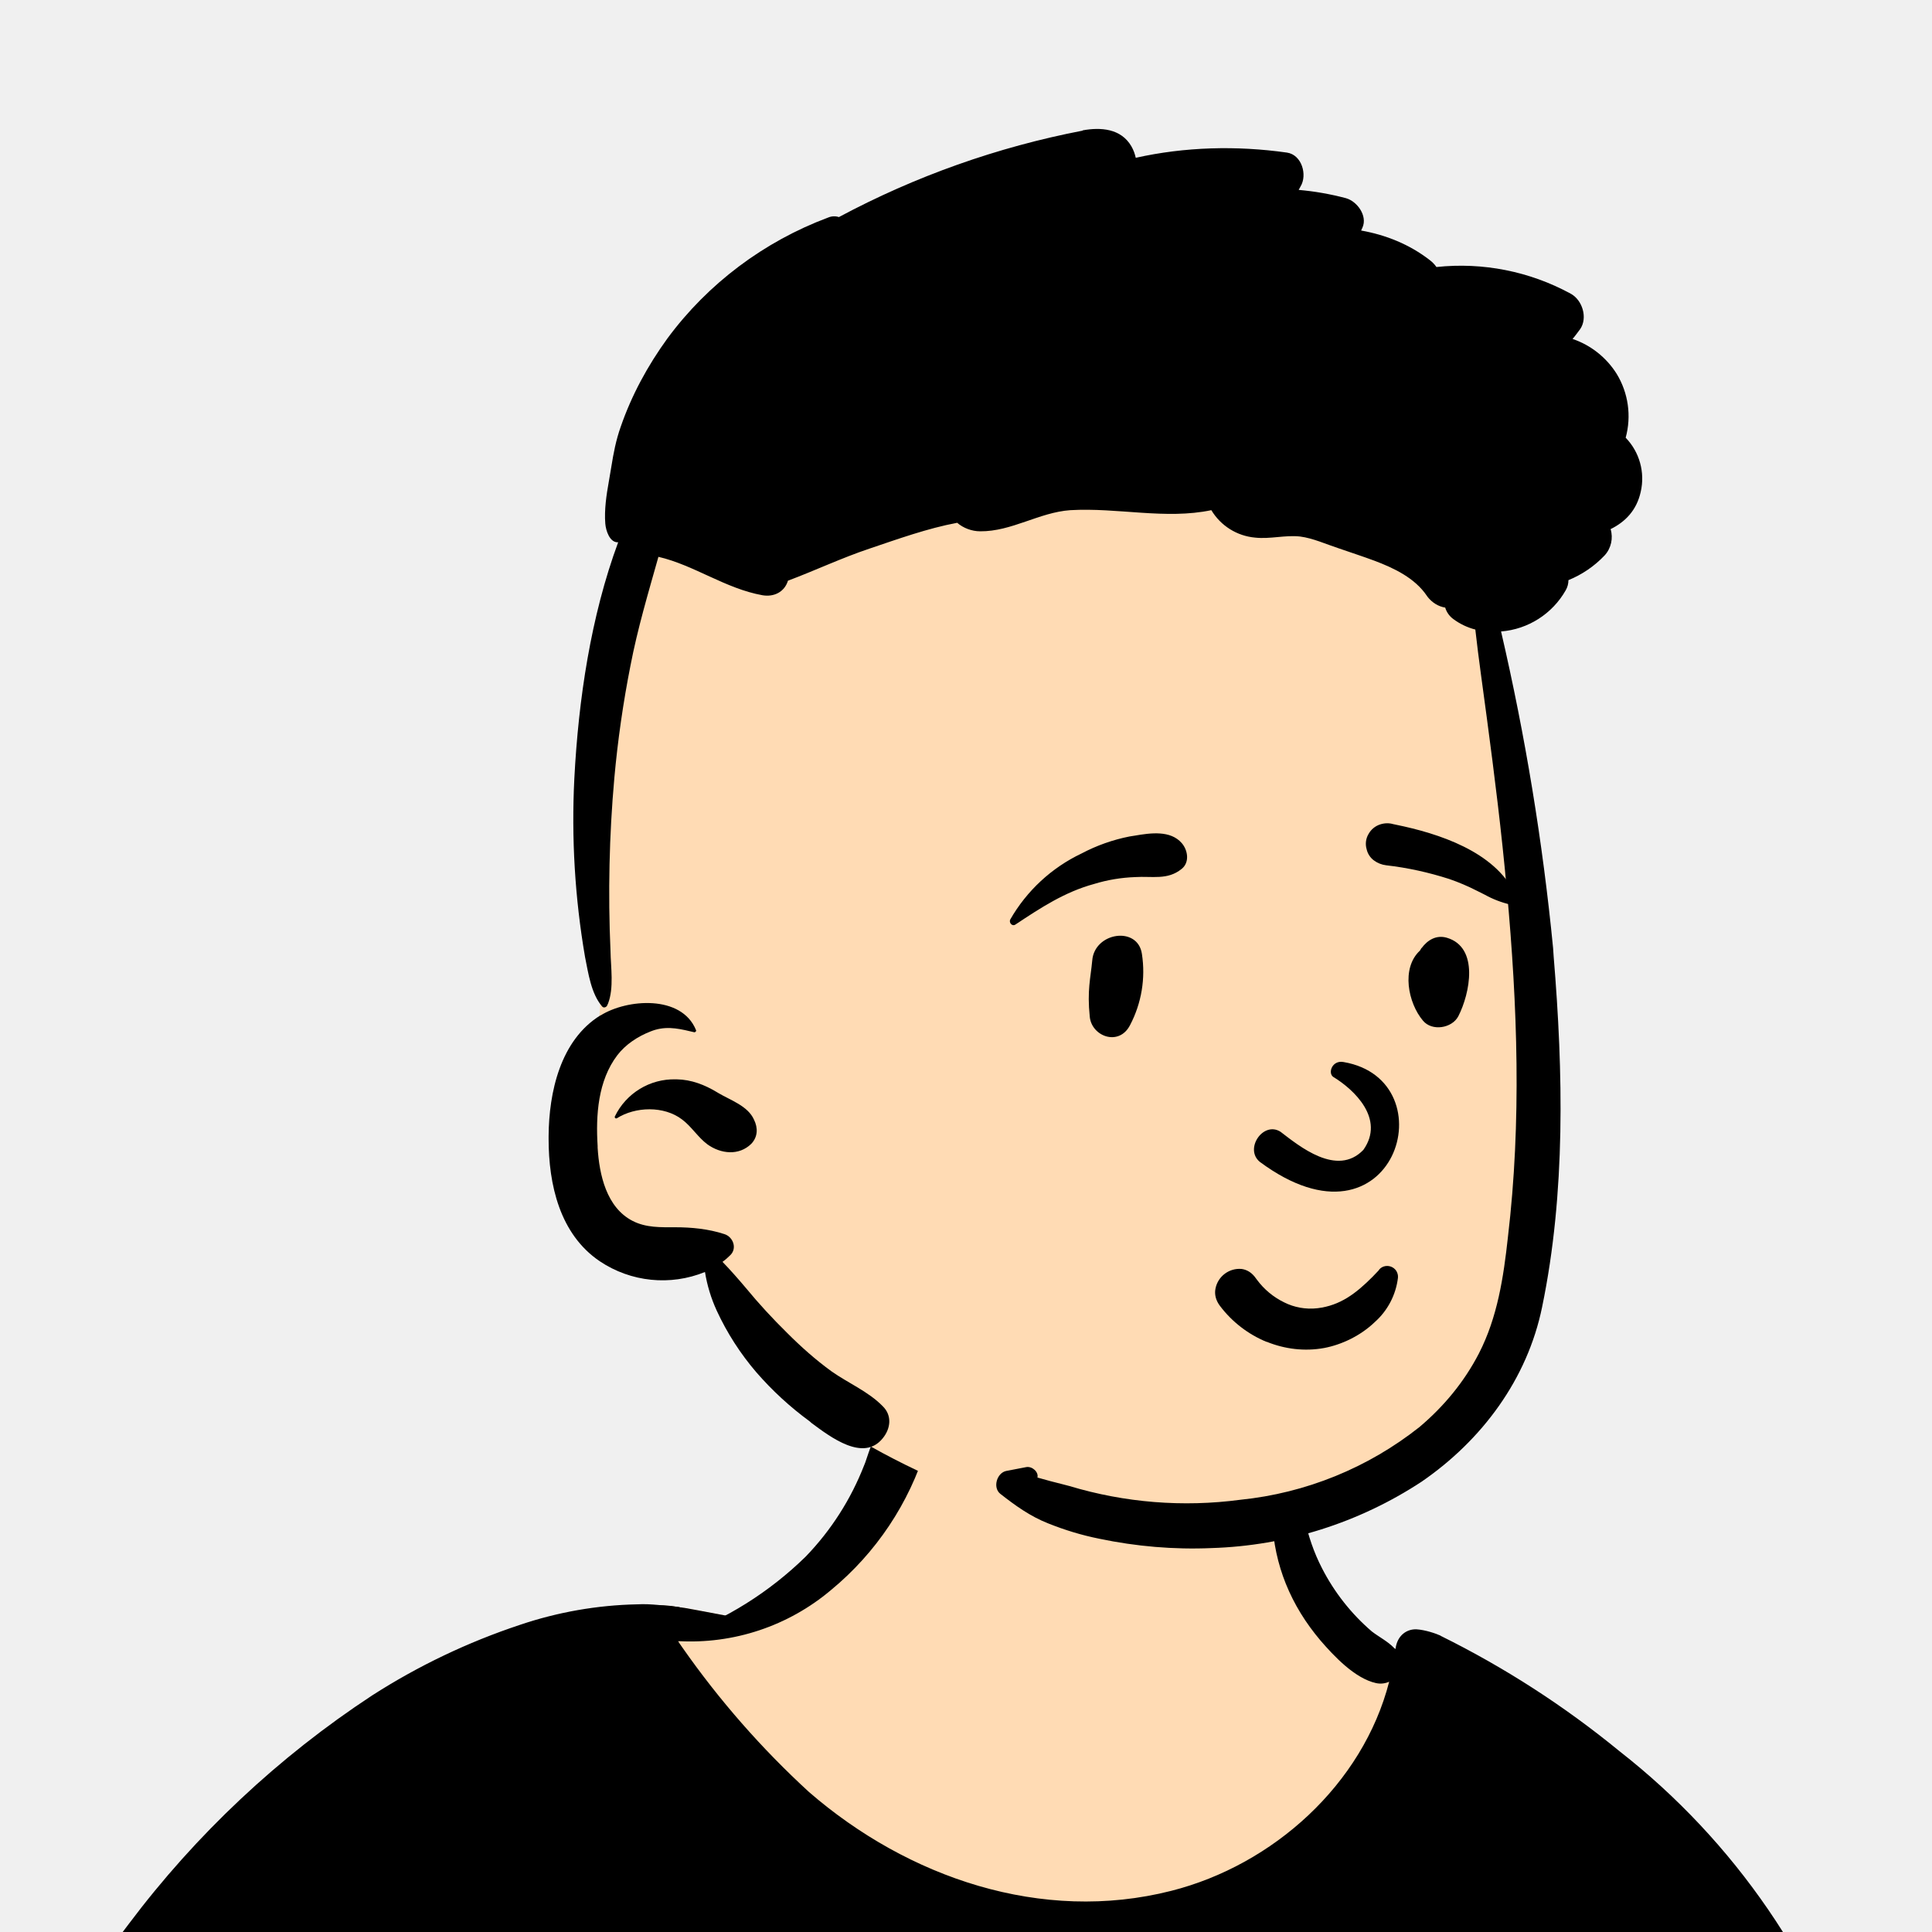
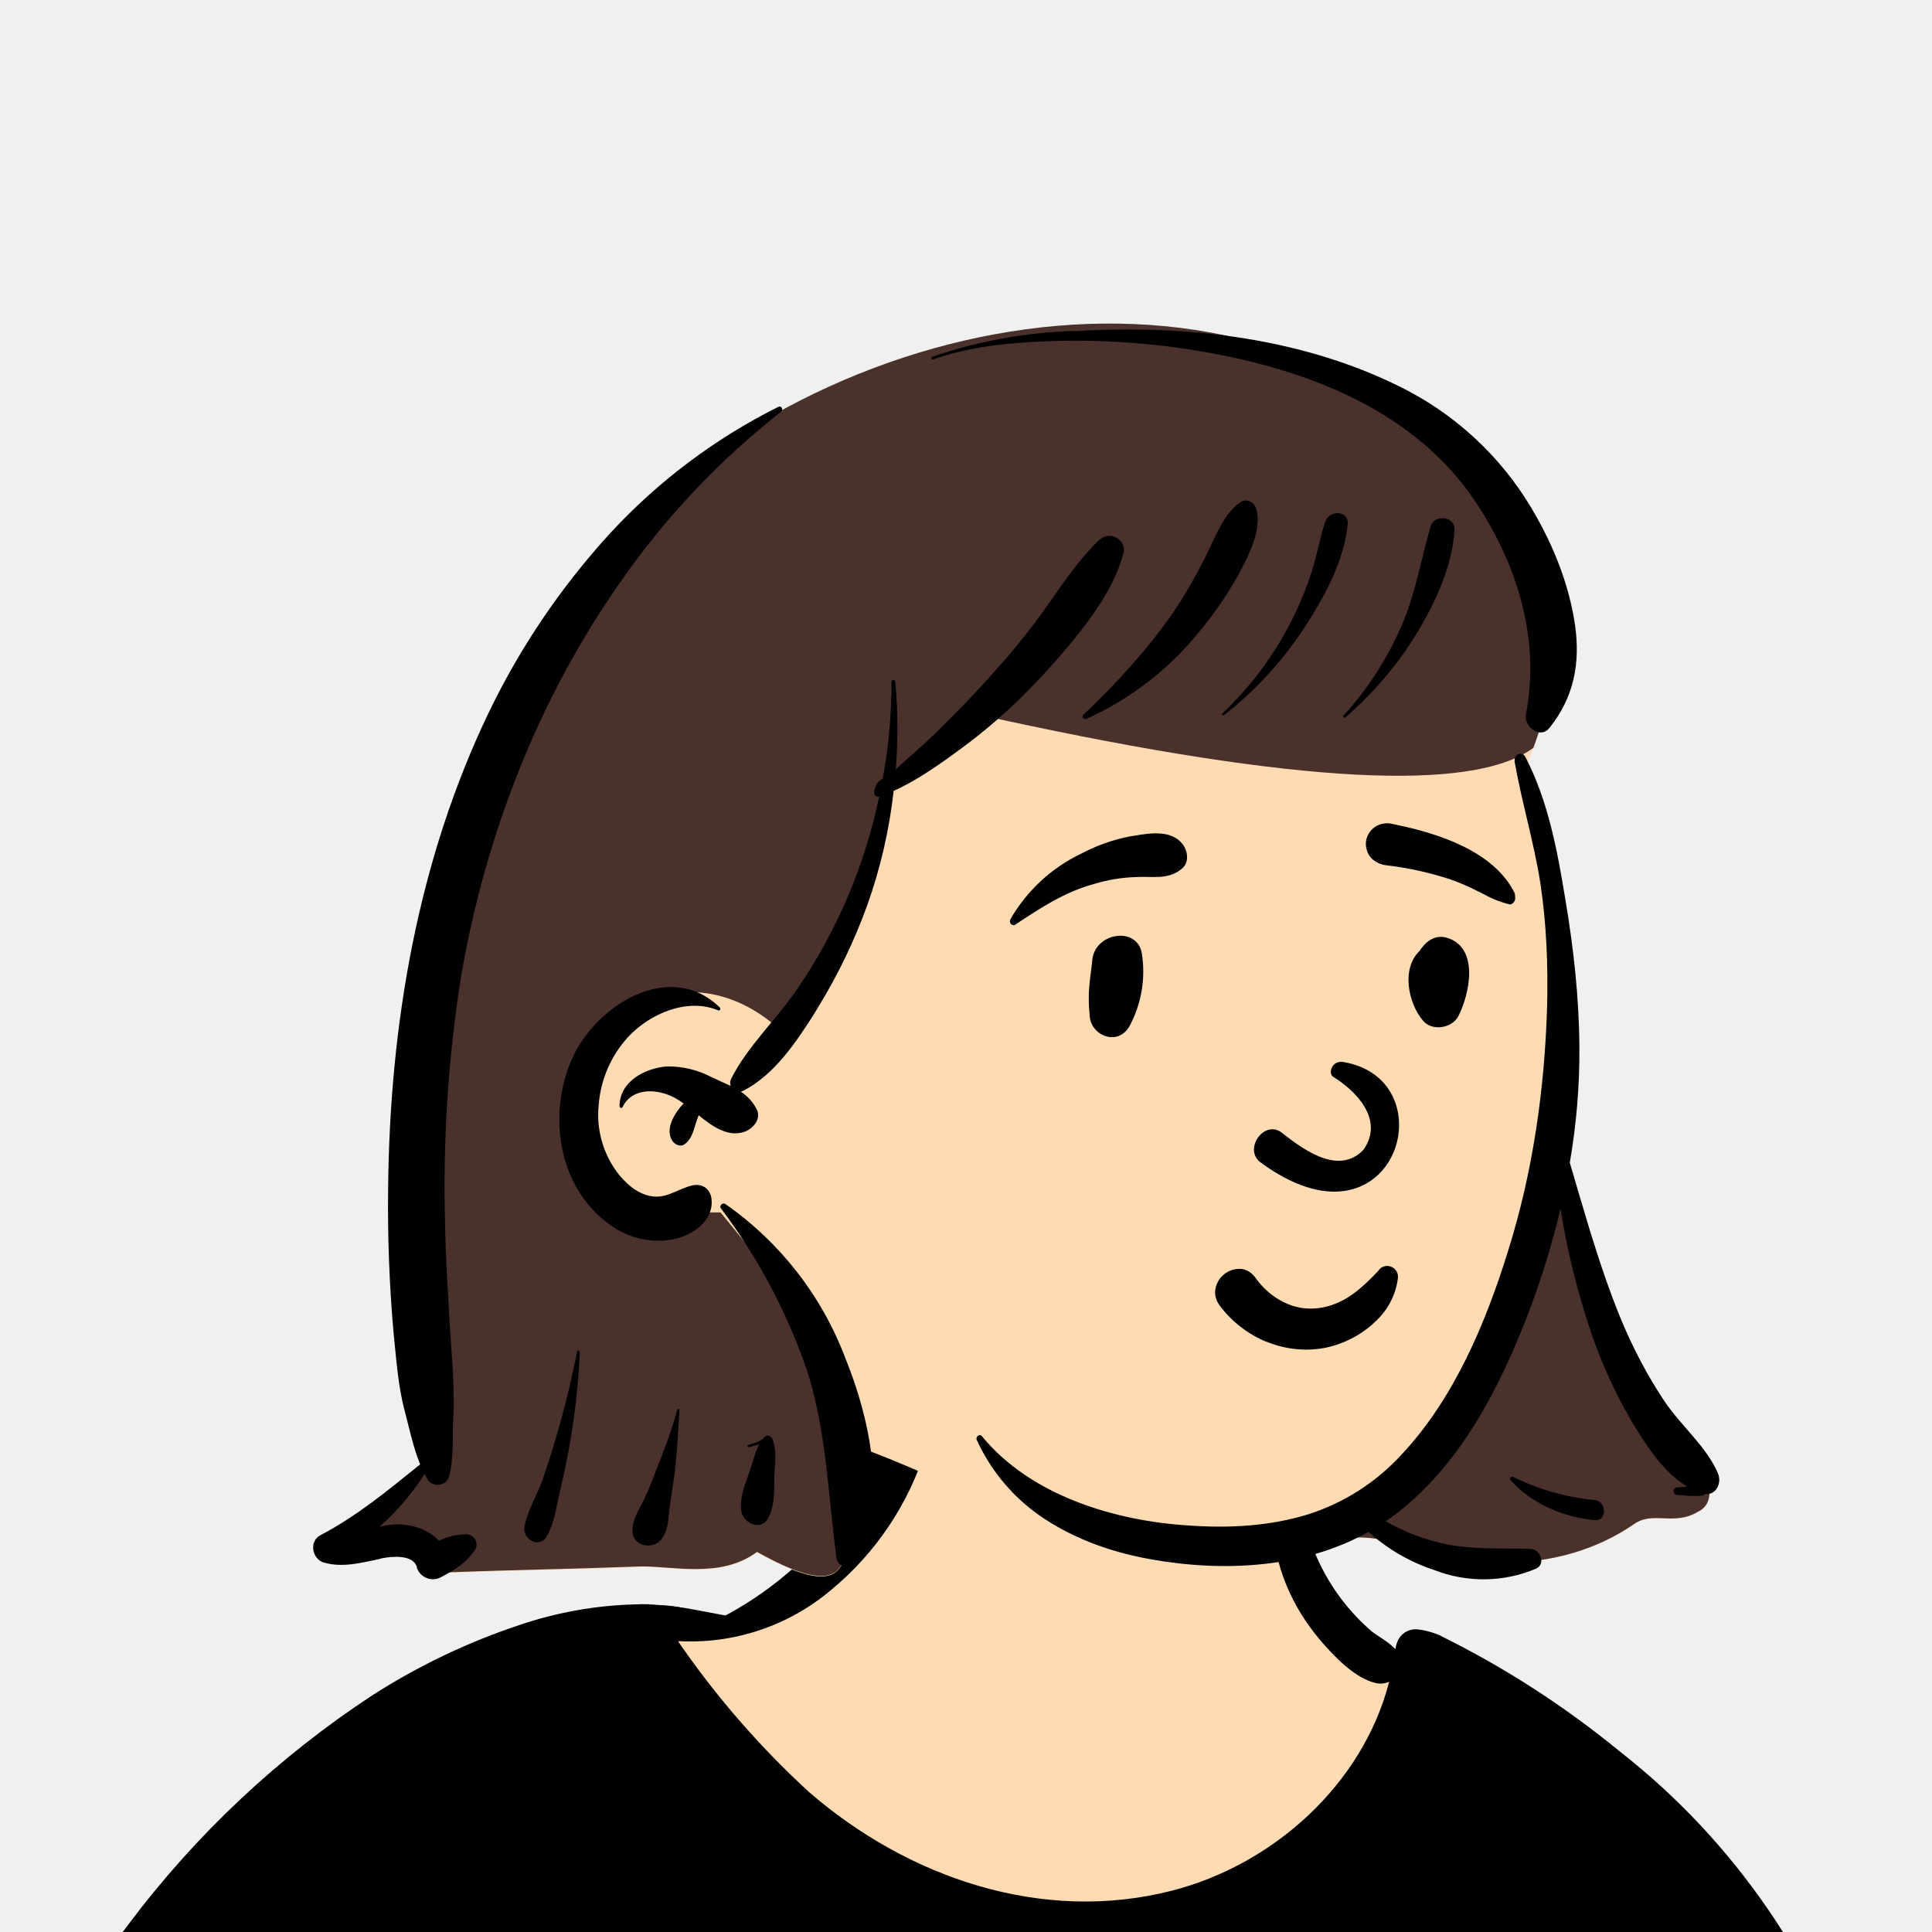
<svg xmlns="http://www.w3.org/2000/svg" viewBox="0 0 704 704" fill="none" shape-rendering="auto">
  <mask id="peep-04-mask">
    <rect width="704" height="704" rx="0" ry="0" x="0" y="0" fill="#fff" />
  </mask>
  <g mask="url(#peep-04-mask)">
    <g fill-rule="evenodd" clip-rule="evenodd">
      <path d="M705.3 1074a2351.1 2351.1 0 0 1-15.6-101c-1-7.7-2.5-16.4 2.7-22 7.3-8 14-14.8 14.8-26.2.8-10.7-2.8-22.4-5-32.8a809.4 809.4 0 0 0-17.3-64.7c-6.6-21.7-13.9-43.2-21.3-64.6-6.9-20-13.5-40.3-22.5-59.5-17-36.5-46-63.5-81.6-81.6-9-4.5-27-20.5-36.3-24-8.5-3.4-8.5 6.3-16.9 2.6-6.7-2.9-13-6.7-16.7-13.2-4-7-14.3-16.9-15.9-25-3.3-17.4.3-32.2-12-45.3a90 90 0 0 0-41.1-23.8c-33.7-9.3-78.5-2.8-98.8 28.5-9.7 14.9-13 33-26.2 45.1-11.4 10.7-8.8 18-23.6 23.4-.9.3-23.6-4.5-24.4-4.2-16.2-3.5-31.7 6.2-46.5 11.8a325.4 325.4 0 0 0-63 32.3 399.2 399.2 0 0 0-102.3 98.5 482.5 482.5 0 0 0-76.4 161c-1.7 6.4-3.5 13-1.5 19.4 1.7 5.3 5.4 9.2 9.8 12.4 6 4.3 18 7 17.7 15.7-.1 6.6-2.4 13.5-3.5 20-1.3 7.7-2.3 15.5-3.4 23.2-4.8 35.4-8.6 71-10.3 106.6a920 920 0 0 0-.5 106c.1 2.3.8 4.5 2 6.2-1 .4-1.2 2.4.1 2.7l2.7.5a12 12 0 0 0 7 2.4l5.5.2c19.3 4 38.6 7.9 58.1 10.8 23.8 3.5 47.6 6.3 71.5 8.7 49.2 4.8 98 3.2 147.1.6a1877 1877 0 0 1 147.4-2c49.2 1.4 98.4 3.5 147.6 4.4 55 1 110-.5 164.8-5 7.5-.5 12.2-6.5 10.7-14-8.9-44.7-19-89.1-27-134Z" fill="#ffdbb4" />
      <path d="m201 597.5 1.2-.4c14.5-5.7 29.6-14.8 45.4-11.4.5-.2 10.8 1.9 17.9 3.2l-6.7 7L247 598c40.7 67.1 88.8 100.7 144.3 100.7 55.5 0 97.7-33.6 126.4-100.7l4-1c.4 0 1 .2 1.5.4 9.3 3.6 27.4 19.6 36.3 24.1 35.6 18 64.5 45 81.6 81.6 8.7 18.6 15.2 38 21.8 57.5l.7 2c7.4 21.4 14.7 43 21.3 64.6 6.3 20.4 12 41 16.6 61.8l.7 2.9c2.2 10.4 5.8 22 5 32.8a29 29 0 0 1-3 10.7l-80.4 29 38.4 261.3c-35.1 1.5-70.3 2-105.5 1.3-49.2-.9-98.4-3-147.6-4.3-47.7-1.2-95.3-.7-143 1.7l-12 .6a946.3 946.3 0 0 1-139.5-1l-3.1-.3v-38.3l16.3-212.9-83-15.6-81.3-39.5a21.7 21.7 0 0 1-5.6-8.8c-1.9-6-.5-12 1-18l.5-1.3a492.8 492.8 0 0 1 76.4-161A399.3 399.3 0 0 1 138 629.7c19.8-13 40.9-23.9 63-32.3Z" fill="currentColor" />
      <path d="M232.2 584.6c5.1-.3 10.3.6 15.4 1 .4.1.6.8 0 .9-9 1.9-18 4.5-26.9 7.1l-3.8 1.2c-10 3-19.8 6-29.6 10-19.4 7.9-37.8 18.5-54.8 30.8C67.2 682.8 20 754.3-9.9 828.3a526 526 0 0 0-24.3 77c-.4 1.6-2 5.4-1 7 .7 1.3 3.6 2.1 5 2.9l4.5 2.3 25.2 12.9 2.3 1.1c38 18.6 78.4 34.4 121 35.5l.4-3.7a342 342 0 0 1 9.9-60c.3-1 1.6-.6 1.7.3 3 23.1 2 46.4 1 69.7-1.8 41-4.3 82.2-6.5 123.3-1.2 20.6-2.6 41-3.9 61.7-1.3 20.5-1.7 41.6-4.7 62-.6 4.6-6 7-10 6.6-4.4-.5-7.9-4.5-8-9 0-11.9 1.5-24 2.4-35.8l2.5-33.8c3.1-41.1 6.8-82.2 10.2-123.3a4771 4771 0 0 1 3.8-43.7C76.4 979.8 34.2 963-6.1 943.5c-.6 13.2-2 26.5-3.4 39.6-3.8 36.8-7.1 73.6-9.6 110.5a2254.2 2254.2 0 0 0-4.2 92.7l-.2 7c0 4.4-.5 8.5-4.3 11.7-3.7 3.3-8.9 3.5-12.6 0-5-4.6-4.2-10.9-4-17.1a1675.6 1675.6 0 0 1 1.8-47.2 1321 1321 0 0 1 10.5-109.5l2-14c3.5-26 7.5-52.7 15.5-77.9-3.1-1.5-6.2-3-9.3-4.7-5.5-2.7-11.2-5.4-16.6-8.4-4.2-2.5-7.9-5.8-9-10.8-1.4-5.5.6-11.5 2-16.9v-.4a502 502 0 0 1 26.6-80 523.2 523.2 0 0 1 67.8-117 353.8 353.8 0 0 1 88.7-83.3 239 239 0 0 1 53.8-25.7 142.6 142.6 0 0 1 42.8-7.5Zm90.1-66c6-6.5 18.1.2 15.2 8.8a108.2 108.2 0 0 1-34.7 52A79.4 79.4 0 0 1 247 598l1.7 2.4a321.1 321.1 0 0 0 46.1 52.6c36 31.2 84.8 48 132 36 37.1-9.4 69.8-38.8 79.4-76.2-1.3.6-3 .9-4.8.5-7.7-1.7-15.3-9.8-20.3-15.6-5.3-6.3-9.5-13-12.6-20.7-5.6-14-7.4-32.1.3-45.7 1-1.7 3-.7 3.3 1l.3 2.5c1.5 12.7 3.3 25 9.3 36.6a76 76 0 0 0 18.2 23.1c2.6 2 5.8 3.6 8.1 6l.5.4c.6-5 4.1-7.3 7.6-7.2 3.3.2 7.3 1.6 8.8 2.3l.1.1a341 341 0 0 1 65.1 42 259 259 0 0 1 88.4 129c7.5 25.3 11.8 51.4 16.3 77.4l2.8 16c4.2 23.9 8.9 48.4 18.4 70.7 2.5 5.7.6 11.1-5.5 13.4A1493 1493 0 0 1 688 953c3.7 16 6 32.5 8.7 48.5 6 34.1 13.2 68 19.4 102 3.2 17.5 6.1 35 9.3 52.3l4.7 25.2 2.4 13.6.1.7c.5 2.4 1 4.9.4 7.3-.8 2.7-2.9 4.6-4.8 6.6-1.6 1.6-3.8 1.6-5.7.7l-.7-.3c-3.4-1.6-6-3.2-7.3-7-.7-2.5-1-5.2-1.5-7.7a3535.6 3535.6 0 0 1-7.8-43.6l-1.6-9.1c-5.2-31.4-10.2-62.9-12.8-94.5-1-14-2.3-28.1-3.5-42.2l-.9-10.5c-1.1-13.3-2.5-27-2.7-40.5l-4.5 1.6L657 964c-5.5 2-12.5 6-18.4 5.2-2.9-.3-5-1.2-6.8-2.9 2 28.8 4.8 57.4 8.5 86a1965.7 1965.7 0 0 0 22 135c.6 3.2 1.4 6.4 1.9 9.6.5 3.7-.5 5.9-2.5 9-1.7 2.4-5 3.7-7.8 2-3.6-2.3-5.5-4.3-6.5-8.4-1-3.7-1.6-7.6-2.3-11.4a1654.2 1654.2 0 0 1-11.4-65.2c-7.8-52-12.7-104.4-15.2-156.8a1388 1388 0 0 1-1.4-77.8c0-13.3.5-26.6 1.4-39.9 1-13.4 3-26.5 4.8-39.8 0-.5.7-.5.7 0 .8 14.9 2.1 29.8 2.8 44.7.6 14.3.9 28.5 1.4 42.8.6 18.7 1.5 37.5 2.7 56.2a9.6 9.6 0 0 1 8.5-3.1c4.7-1 9.7-3.4 14.1-5l16.8-5.5 26.4-8.7a679 679 0 0 1-18-80.8l-2-12.3c-4-24.2-8.5-48.5-15.8-72a229.8 229.8 0 0 0-34.8-68.2 370.2 370.2 0 0 0-52.7-55.3C557 627 539.7 614 523 600c.1.9.2 2 0 3-3.5 25.9-17 50-35.8 67.9-37.7 36-93.6 43.4-142 26.5-46.7-16.3-88-55-102.6-102.8-.3-.8.8-1 1.3-.5l2.4 3.3c0-.4.2-.9.7-1a129 129 0 0 0 46.6-29.2 100.2 100.2 0 0 0 21.3-33.3l.4-1c1.7-5 3.2-10.2 7-14.2Z" fill="#000" />
    </g>
    <g transform="matrix(.99789 0 0 1 156 62)">
      <g fill-rule="evenodd" clip-rule="evenodd">
-         <path d="M388.4 151.8c-7-25.5-6-28.2-16.6-52.6-35-70.7-268.7-47-292.6 23.6C66.2 161 69.3 215 66 248.3L63 301a10181.4 10181.4 0 0 1-3.3 53.8c-4.3 36.5 14 40.2 45.4 39 8.4 20.2 21.8 36.9 38.5 50.5-4 11 10.5 16.6 18.4 21 42.7 23.8 95.2 38.4 142.5 25 14-4 71.4-17.6 89-59.9 8.7-20.8 26.3-128.2 3-225l-8-53.7Z" fill="#ffdbb4" />
-         <path d="M239-14.5c6.6-1.2 14-.7 17.8 5.8.8 1.4 1.3 2.8 1.6 4.2 18-4 36.8-4.5 55.2-1.9 5.5.8 7.5 8.2 5 12.3l-.7 1.3c5.8.5 11.5 1.5 17.2 3 4.1 1.1 8 6.4 6.1 10.7l-.5 1.1c9 1.6 17.6 5 25.1 10.8a11 11 0 0 1 2.4 2.5 84 84 0 0 1 49 9.7c4.3 2.3 6.3 8.8 3.5 12.9-1 1.3-1.8 2.5-2.8 3.6A30.7 30.7 0 0 1 434 74.2a29.6 29.6 0 0 1 3.3 23.3 21.4 21.4 0 0 1 5.5 19.7c-1.5 6.8-5.7 11-11 13.6 1 3.3.2 7-2.2 9.6-3.8 4-8.3 7-13.2 9 0 1.2-.3 2.5-1 3.7a29.9 29.9 0 0 1-23.6 15 893.2 893.2 0 0 1 19 115.4l.2 3c3.5 42.1 4.4 86.2-4.2 127.7-5.4 26.4-22 48.6-44 63.7a148.2 148.2 0 0 1-76.7 24.2c-13.8.6-27.6-.6-41-3.4-6.5-1.3-12.7-3.2-18.7-5.6-6.6-2.6-12-6.5-17.5-10.8-2.8-2.3-1.2-7.6 2.2-8.3l7.3-1.4c2.2-.4 4.6 1.8 4.1 3.8l4.7 1.3 4.7 1.2 2.3.6a148.8 148.8 0 0 0 62.4 5A126 126 0 0 0 362 458c8.9-7.5 16.3-16.4 21.7-26.8 6.8-13.2 9-27.8 10.6-42.4 5-42.1 3.5-84.3-.4-126.5-1.9-21-4.5-41.8-7.3-62.7-1.4-10.7-3-21.4-4.2-32.2a23 23 0 0 1-8-3.8 8 8 0 0 1-3-4.2c-2.5-.4-4.8-1.8-6.5-4l-.2-.3c-4.4-6.5-12-10.1-19.2-12.8-4.3-1.6-8.7-3-13-4.5-4.6-1.5-9.4-3.7-14.1-4.3-5.4-.6-10.9 1-16.4.4a20.8 20.8 0 0 1-16-10c-16.7 3.5-34.2-1-51.5 0-11.4.8-21.4 7.8-32.9 7.7-3.1 0-6.2-1.2-8.4-3.1-10.8 2-21.9 6-32 9.4-10.2 3.4-19.9 8-29.8 11.7-1.3 4.2-5.2 6-9.3 5.3-13.5-2.4-25-11-38-14-3.7 13.1-7.6 26.1-10.2 39.6a394.7 394.7 0 0 0-5.9 41 471.6 471.6 0 0 0-1.4 63c.1 6 1.3 13.5-.9 19.2l-.2.4c-.2.9-1.4 1.4-2 .6-4-4.7-5-12.1-6.2-18a295.4 295.4 0 0 1-3.9-65.1c1.5-28.7 6-59 16-86-3.1.2-4.5-4.3-4.7-6.8-.4-5 .4-10.4 1.3-15.4l.9-5.3c.8-5 1.7-9.7 3.4-14.5 4-11.6 9.9-22.4 17.1-32.3 14.8-20 35.3-35.3 58.6-44 1.4-.6 2.8-.6 4-.2a315.6 315.6 0 0 1 89-31.5ZM63 308c9.6-6 29.5-7.6 34.8 5.3.3.5-.4 1-.8.8l-1.3-.3c-5-1.2-9.5-2-14.6.1-4.6 1.8-9 4.7-12 8.6-7.1 9.3-7.9 21.9-7.2 33.1v.6c.6 9.8 3.2 21.8 12.8 26.7 4.9 2.5 10.2 2.3 15.5 2.3 6 0 12.2.6 18 2.5 3.2 1 4.8 5.3 2 7.8-.8.8-1.7 1.6-2.7 2.3 3 3.1 5.8 6.3 8.6 9.6 4.7 5.7 9.7 11.1 15 16.3 5 5 10.4 9.8 16.2 14 6.1 4.3 13.4 7.3 18.7 12.7 3.5 3.4 2.9 8.2 0 11.7-7 8.7-19-.4-25.9-5.5l-.8-.7a118 118 0 0 1-19.4-17.8 96.8 96.8 0 0 1-14.5-22.5 54.5 54.5 0 0 1-4.3-14.1 41.2 41.2 0 0 1-38.4-3.9C48 387.7 44 369.5 44 353v-1c.1-16 4.3-35 18.9-44Zm27.4 23.3h.4c5.4.1 10.2 2 14.7 4.7l.5.3c4.4 2.6 10.8 4.7 13 9.7 1.5 3 1.4 6.3-1 8.8-4.5 4.4-11.1 3.7-16 .2-3.5-2.6-5.8-6.5-9.3-9.1-6.6-5-17-4.7-23.8-.4-.5.2-.9-.3-.7-.7a24 24 0 0 1 22.2-13.5Z" fill="#000" />
+         <path d="M431.6 424.8c-4-5.8-13.5-48.4-19.6-55 .5-25 7.4-112-12.4-151.2 4.2-4.2 15.3-40.5 12.4-54.3 9.4-28.8-50.7-74.5-73.5-86.8C232.2 20.5 78.3 83.4 30 188.9 1 252.5.4 323.6-2.8 392c-.4 14.7-1.8 29.5-1.8 44 2.1 13 12.3 26 4.6 36.7-8.5 5.9-25.8 20.3-18 28.4 4.4 3.8 11.6 1.6 16.5 5.2 2.5 1.4 4 4.4 7 4.9 26.5-1 45.2-1.1 71.8-2.2 11.7-.4 29.4 4.6 42.8-5.3 46.8 26 27.2-11.7 36.7-38.5 28.7 9.7 86 40.7 116.7 41.7 25 3.1 48.3-11.4 72.8-8 30.4 11.2 66.1 13.7 94-5.4 7-5 14.7.8 23.5-4.6 17-8.2-23.6-55-32.2-64Z" fill="#ffdbb4" />
+         <path d="M30 189C78.3 83.3 232.2 20.4 338.5 77.4c22.8 12.3 82.9 58 73.5 86.8 2.2 10.4-3.7 33.7-8.4 46.3-22.2 16.4-86.8 13-194-10.2l-4.1-.9-36.7 21.7-15 56.5c-10 10-18.2 22.2-24.5 36.6 0 0-15-16.6-37.5-14.5A95.6 95.6 0 0 0 59.5 320c-6.7 7.2-6.8 23.3-.4 48.3l.4 1.5 32.3 10h15l41 50.2 6 51.7c-1.3 22.6 3.8 42.7-33.7 21.8-13.4 9.9-31.1 5-42.8 5.3-26.6 1-45.3 1.2-71.9 2.2-2.9-.5-4.4-3.5-7-5-4.8-3.5-12-1.3-16.5-5-7.7-8.2 9.6-22.6 18.1-28.5 7.7-10.7-2.5-23.8-4.6-36.6 0-14.6 1.4-29.4 1.8-44l.3-6.2C.5 319.3 1.9 250.6 30 189Zm373 204.5 9.4-35.4-.2 5.3-.2 6.5c6.1 6.5 15.7 49 19.6 55l.9.9c10.1 10.9 47.8 55 31.3 63-8.8 5.4-16.5-.4-23.5 4.6-27.9 19.1-63.6 16.6-94 5.3-3.6-.5-7.1-.6-10.6-.4l-1.5-4.6 33.3-28.6 35.6-71.6Z" fill="#4a312c" />
+         <path d="M396.8 215.3c-.4-2.2 2.6-3.8 3.8-1.6 8.4 16 11.8 34.5 14.7 52.2 3 17.8 5 35.7 5.1 53.8.1 14-1.1 28-3.5 42l.3 1 1.6 5.4.8 2.8 4.7 15.7c3.4 10.9 7 21.8 11.4 32.4 4.3 10.3 9.5 20.2 15.7 29.5 6 9 15.4 16.5 19.6 26.4 1.5 3.5-.7 8-4.7 7.5-.3.3-.7.6-1.3.6-3 .3-6 0-9.2-.3a1.4 1.4 0 0 1 0-2.7c1.4 0 2.7-.2 4-.3-9-5.3-15.4-15.7-20.5-24.1a176 176 0 0 1-15.6-35 274.8 274.8 0 0 1-10.2-42.2 294 294 0 0 1-11.4 37.2l-.6 1.6C390.9 444.5 376.7 472 353 490l-3.3 2.3 1.3.8c1.4.7 2.7 1.5 4 2 4.8 2.3 10 4 15 5.2 10.7 2.5 21.8 1.8 32.6 2.1 3.6.2 5.6 5.5 2 7.2a49.4 49.4 0 0 1-37.2.5 66.7 66.7 0 0 1-24-13.9c-23.7 13.3-53.1 14.7-79.4 10-13.7-2.4-27-7-38.7-14.6a68.2 68.2 0 0 1-25-29c-.4-1 1-2.3 1.9-1.3 17.9 21.8 48.8 31 76 32.6 14.4 1 29.3.2 43.2-4.1a78.8 78.8 0 0 0 34-21.7c19.2-20.4 30.8-48 39-74.4 9-28.6 13.3-58.7 14.2-88.7.4-15.2-.2-30.5-2.5-45.5-2.4-15-6.8-29.4-9.4-44.2Zm-269-129c1.2-.7 2.1 1 1 1.8a286.7 286.7 0 0 0-58.6 62c-29.9 42.5-49 91.6-58 142.7a486.9 486.9 0 0 0-6 91.4c.2 12 1 24.2 1.7 36.3l.9 13.4c.4 6.3.7 12.5.5 18.8l-.1 1.4c-.4 7.3.3 14.7-1.5 21.8-1 3.7-6.1 4.3-8 1l-1-1.8a89.3 89.3 0 0 1-16.4 19.2c3-.7 6-1 9.2-.7 5 .6 9.3 2.5 12.5 5.8 3-1.4 6.3-2.3 10-2.3 2.7 0 4.7 3.1 3.2 5.5-3.1 4.8-7.4 7.4-12.3 10a6.2 6.2 0 0 1-9-3.3v-.3c-1.4-4.6-9-3.9-12.7-3.2l-1 .3c-6.8 1.4-13.4 3.2-20.2 1.3-4.4-1.2-5.6-7.8-1.3-10 13.4-7 24.7-16.4 36.4-25.8-2.6-6.3-4-13.3-5.7-19.7-2.4-9-3-18.7-4-28a522 522 0 0 1-2-53c.6-59.6 10.8-119.4 36.8-173.4a270.8 270.8 0 0 1 44.1-65 212.9 212.9 0 0 1 61.5-46.2Zm-20.9 292c-.7-1 .7-2.2 1.6-1.6a120.3 120.3 0 0 1 43.9 56.3c9 22.2 14.6 49.4 5.7 72.6-1.4 3.7-8.3 5-9 0-3-22.6-3.6-45.2-10.4-67.2a211.8 211.8 0 0 0-31.8-60.1ZM91 451.7c.1-.4.8-.4.8 0-.5 8-.9 16-1.9 24l-1.7 11.5c-.5 4-.4 8-2.7 11.3-3 4.5-11.1 3.2-10.9-3 .2-4.2 2.2-6.9 4-10.6a102 102 0 0 0 3.2-7.3l1.4-3.7c3-7.4 5.7-14.6 7.8-22.2Zm-36.6-21.2c0-.6 1-.4 1 .2a261.5 261.5 0 0 1-6.8 48.7l-.5 2.1c-1.2 5.3-2 11.5-4.7 16.2-2.7 4.8-9 1.3-8.2-3.4 1-5.6 4.4-11.2 6.4-16.5a357 357 0 0 0 12.8-47.2Zm68.3 31.4.2-.3c1-1 2.3-.3 2.8.7 1.8 4.4.9 9.6.7 14.2v1c0 4.8 0 9.2-2.1 13.5-2.6 5.3-9.5 2-10-2.7-.6-5 1.8-10.1 3.4-15 1-3 1.7-6.1 3.2-9-1.3.3-2.5.8-3.7 1-.6.2-.8-.6-.3-.7 2-.7 4.2-1.2 5.8-2.7Zm272.6 15.5c-.6-.7.2-1.6 1-1.2a85.7 85.7 0 0 0 29.6 8.4c4.6.4 4.7 7.8 0 7.3-11.2-1-23-6-30.6-14.5ZM52.6 323.7c8.6-19.3 35.7-36.4 54-18.5.3.4 0 1.1-.6 1-11.3-4.8-25.1 1.2-33 9.7a41.3 41.3 0 0 0-10.7 24.6 35.1 35.1 0 0 0 7.6 25.8c3.2 3.8 7.5 7.3 12.6 7.7 5 .5 9.4-3.1 14.2-4.1 3.7-.7 6.4 1.5 6.8 5.1.8 8-7.2 13.3-14 14.6a29.5 29.5 0 0 1-21.3-4.1c-20.5-13-25-40.8-15.6-61.8Zm192.6-189c3.7-3.6 10 0 8.7 5-3 10.8-9.2 20-16 28.7a258.7 258.7 0 0 1-21.4 23.8 201.8 201.8 0 0 1-24.4 20.4l-2.6 1.9c-6.1 4.3-12.6 8.6-19.5 11.7a184.5 184.5 0 0 1-9.7 41.8 201 201 0 0 1-18 37.2l-1 1.7c-6.8 10.7-14.8 22.7-26.1 28.5l-1 .4c2.5 1.7 4.6 3.8 6 6.9 1.3 3.3-1.6 6.5-4.4 7.6-6 2.3-11.7-1.6-17-5.9l-.6 1.6c-1.2 3.3-1.6 6.8-4.6 9-1.5 1-3.3.1-4.2-1-3-4 .1-9.4 2.7-12.6l1.2-1.3A27 27 0 0 0 90 338c-6.2-3.3-15.4-3.9-19 3.4-.2.6-1.1.3-1.1-.3 0-9 9.2-13.8 17.1-14.5a34 34 0 0 1 16.7 4l1 .4c1.9 1 3.9 1.8 5.8 2.7-.3-.8-.3-1.8.2-2.7 6-11.8 16.3-21.3 23.8-32.2a193.8 193.8 0 0 0 30.2-70.5c-.9.2-1.9-.6-1.8-1.5.1-2.2 1.2-4.2 3.1-5a190 190 0 0 0 3.2-35.3c0-1 1.3-.9 1.4 0 1 10.5 1 21.2.2 31.8 5-4.6 10.3-9 15-13.7 7.3-7.1 14.4-14.4 21.1-22 7-7.7 13.4-15.7 19.4-24.2l3.1-4.4c4.8-6.8 9.7-13.6 15.8-19.4Zm-9.4-76c41.1-2.6 85 2.4 122 21.7a115 115 0 0 1 47.3 46.6c6.7 12 11.7 25.1 13.7 38.7 2 14-.4 26.4-9.3 37.5-3.5 4.4-9.5-.6-8.6-5 5.3-27.6-3.3-54.8-18.6-77.6-22.3-33.1-61.1-47.8-99-54.4a273.8 273.8 0 0 0-56.2-3.9c-14.4.5-29.1 1.9-42.8 6.7-.5.2-.8-.7-.2-1a177 177 0 0 1 51.7-9.4Zm61 62.2c2.1-1.3 4.7 0 5.5 2.2 2.5 7.7-2.9 17.8-6.5 24.5a137 137 0 0 1-14.7 21.2 112.2 112.2 0 0 1-40.6 31.1c-1 .5-2.1-.7-1.2-1.5 12-11.3 23-23.3 32.5-36.8 4.6-6.7 8.5-13.7 12.2-21 3.3-6.4 6.5-15.7 12.8-19.7Zm69.2 9c1.4-4.7 9-3.9 8.8 1.2-.8 13.2-7 26.5-13.8 37.7-7 11.5-15.8 21.7-26 30.6-.4.4-1.1-.2-.7-.7 8.8-9.6 15.8-20.5 21-32.3 5.2-11.8 7.2-24.2 10.7-36.4Zm-38.3-2c1.5-4.2 8.5-3.9 8.1 1-1.2 13.5-9 27.6-16.4 38.7a132.6 132.6 0 0 1-28.8 31c-.4.3-1-.2-.6-.6a123 123 0 0 0 32.6-51.5c2-6.2 3-12.6 5.1-18.7Z" fill="#000" />
      </g>
    </g>
    <g transform="translate(315 248)">
      <path fill-rule="evenodd" clip-rule="evenodd" d="M146.6 241a40.7 40.7 0 0 1-17.1-13.2c-1.5-2-2-4.2-1.6-6.2a8.9 8.9 0 0 1 9.6-7.2c1.9.3 3.7 1.3 5.2 3.5l.3.4a27 27 0 0 0 10 8.3c3.6 1.8 7.8 2.6 12.1 2.1 8.3-1 14-5.4 20-11.4l2.2-2.3c.5-.8 1.1-1.2 1.9-1.5a4 4 0 0 1 4.6 1.6c.4.7.7 1.5.6 2.5a25.7 25.7 0 0 1-8.5 16.2c-5.1 4.9-12 8.2-18.4 9.4-7.1 1.3-14.4.4-21-2.3Zm24.2-96.6c7.6 4.6 19 15.3 11 26.6-9.6 10-23.4-1.4-30.2-6.6-6.3-4-13.3 6.3-7.5 11 49 36.3 69-29.8 30.5-36.4-4.2-.8-5.8 4-3.8 5.4ZM83 102c.8-10.3 16.6-12.7 18.1-2.4a42 42 0 0 1-4.3 25.9c-4 7.9-14 4.2-14.7-3-1-9.7.3-14 .9-20.5Zm120-4.5c2.2-3 5.4-4.9 9.2-3.8 11.9 3.5 8.4 20.4 4.2 28.6-2.3 4.4-9.6 5.6-12.9 1.6-5.4-6.4-8-19.1-1.1-25.5l.6-1ZM96.6 56.8l1.9-.3c5.8-1 13-2 17.1 2.7 2.2 2.5 3 7 0 9.4-5.1 4.2-10.8 2.6-17 3-5.1.2-10 1-14.9 2.5C73 77 64.2 82.8 55 88.9c-1.2.8-2.4-.7-1.9-1.8a59.3 59.3 0 0 1 26-24.1 64 64 0 0 1 17.5-6.2Zm95.6-4.6 1.4.3c15.7 3.2 36 9.8 43.4 25.1.3 2.2 0 2.7-.3 3-.2.3-.4.7-1.4 1A36 36 0 0 1 226 78l-2.8-1.4a77.7 77.7 0 0 0-10.1-4.3c-7.5-2.4-15.1-4.1-23-5a9.4 9.4 0 0 1-4.5-1.8 7 7 0 0 1-2.6-4 7 7 0 0 1 .8-5.8 7.4 7.4 0 0 1 3.6-3.1c1.5-.6 3.2-.8 4.9-.4Z" fill="#000" />
    </g>
    <g transform="translate(279 400)" />
    <g transform="translate(179 343)" />
    <g transform="translate(203 303)" />
  </g>
</svg>
